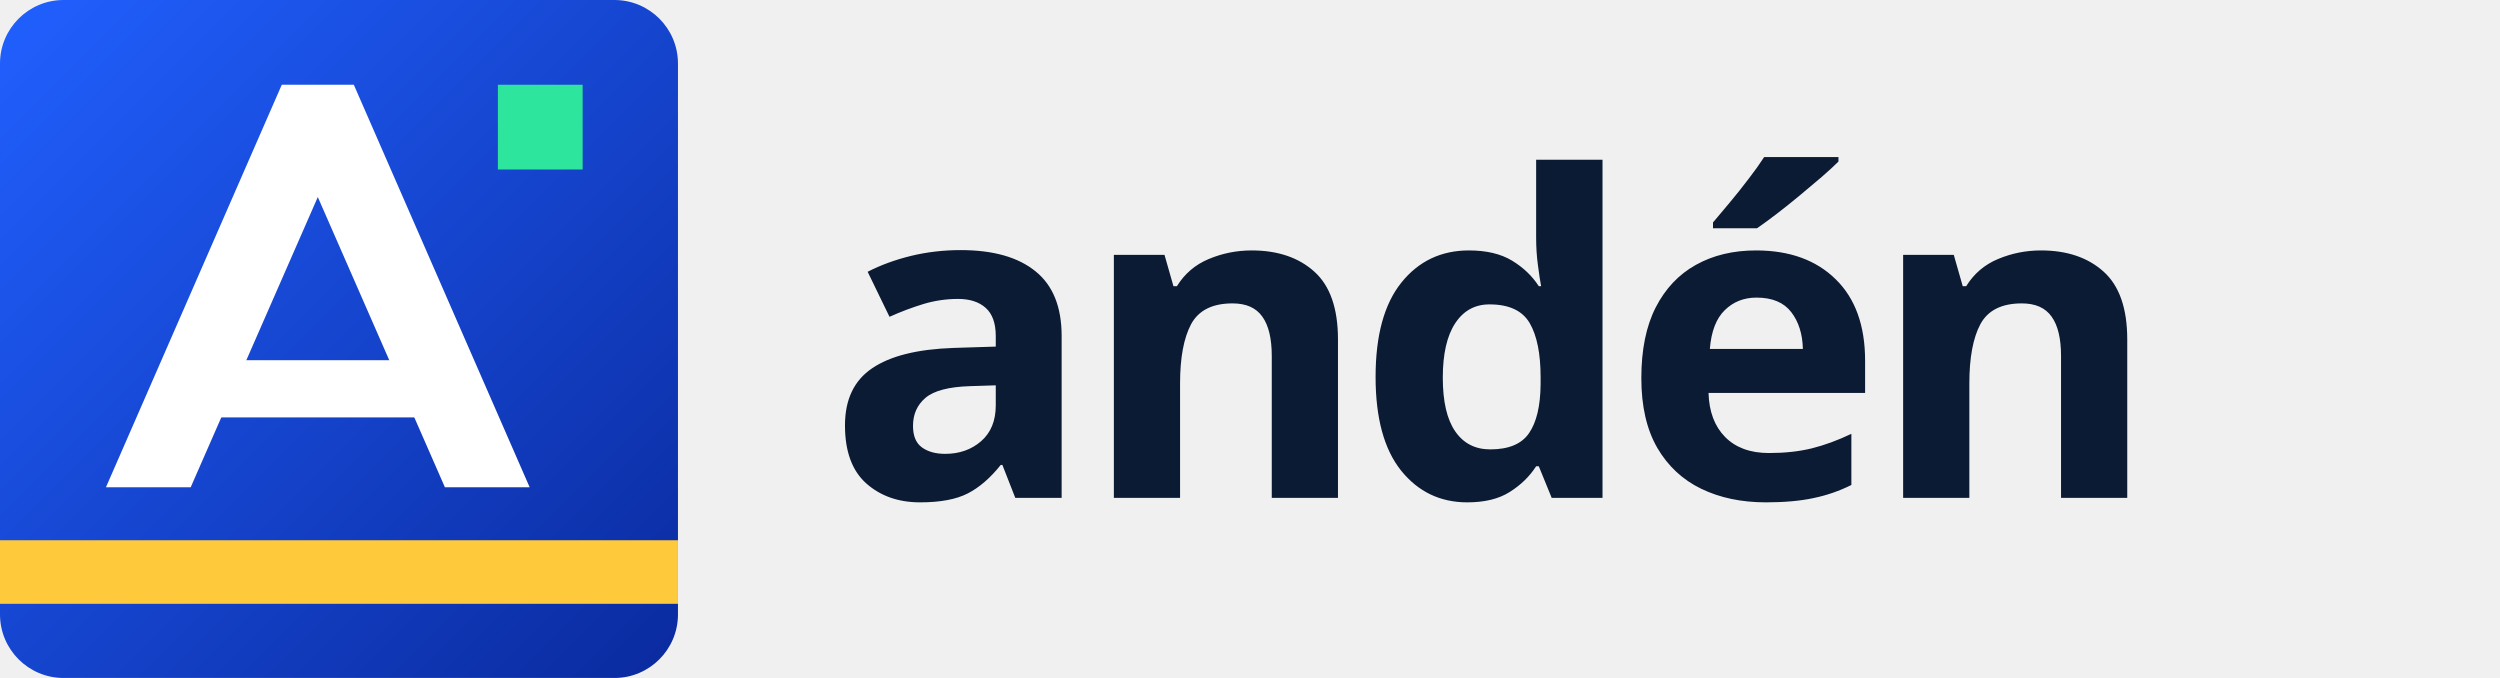
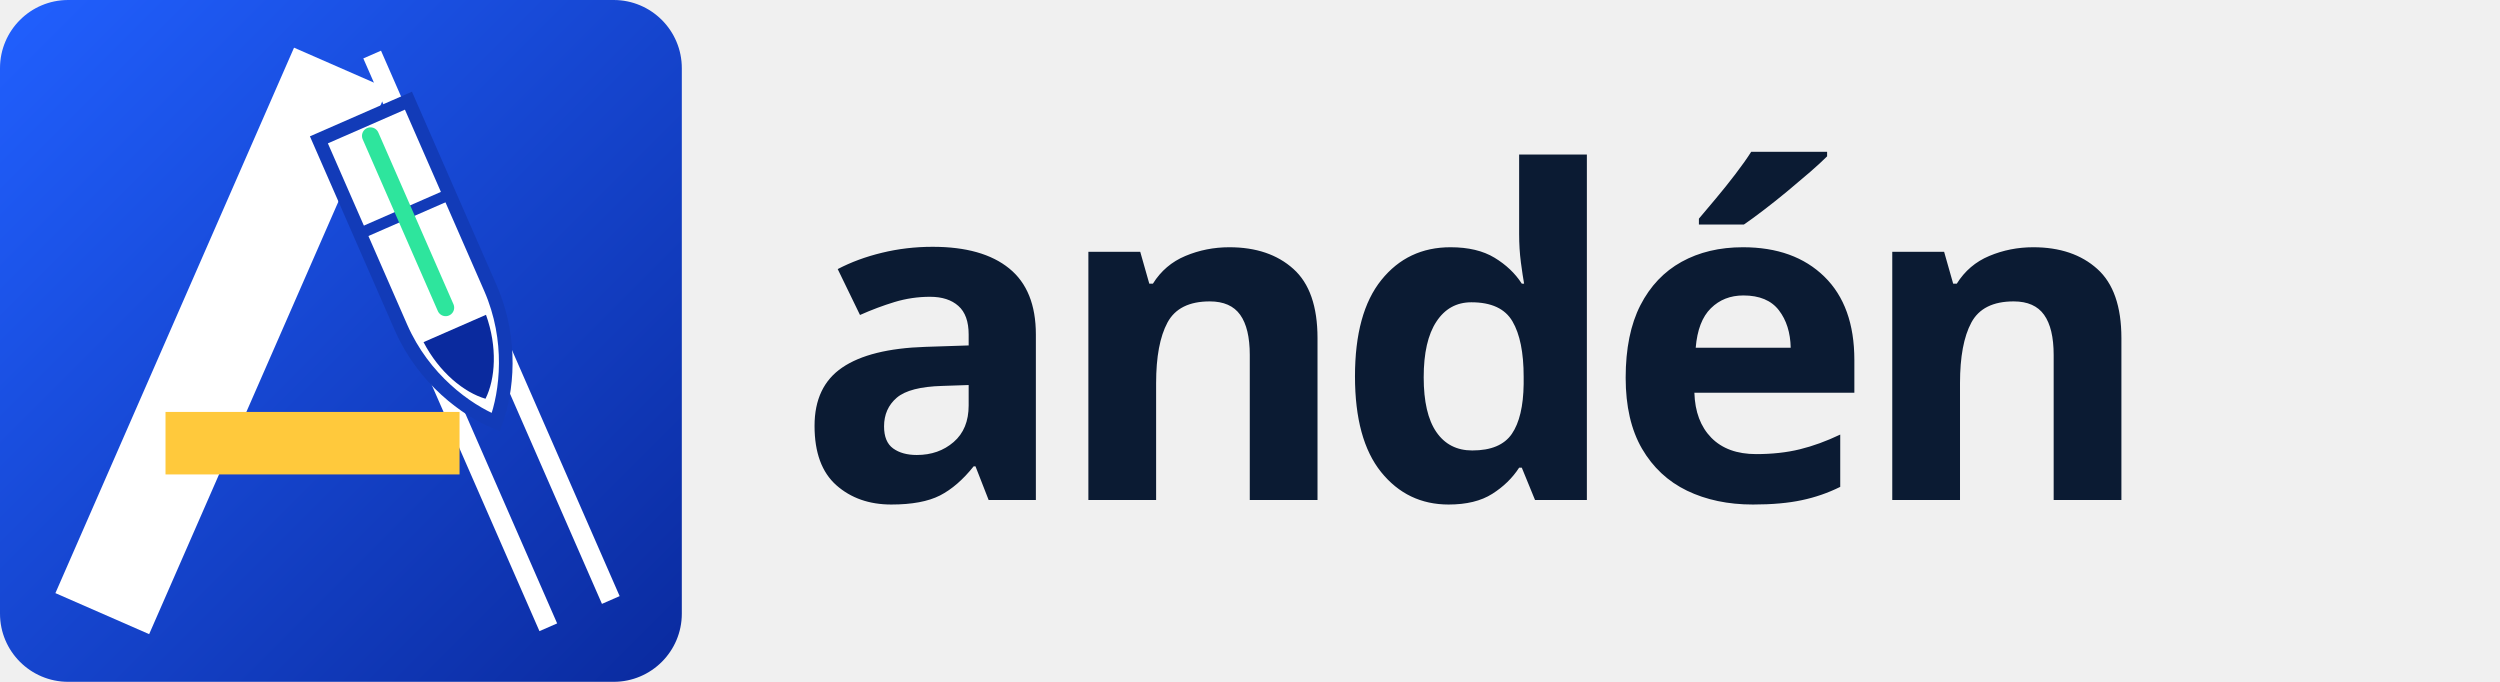
- <svg xmlns="http://www.w3.org/2000/svg" viewBox="0 0 236 64" role="img" aria-label="Andén">
+ <svg xmlns="http://www.w3.org/2000/svg" viewBox="0 0 440 120" role="img" aria-label="Andén">
  <defs>
    <linearGradient id="g" x1="0" y1="0" x2="1" y2="1">
      <stop offset="0" stop-color="#2160FF" />
      <stop offset="1" stop-color="#0A2A9E" />
    </linearGradient>
  </defs>
-   <rect width="64" height="64" rx="6" fill="url(#g)" />
-   <path d="M10 46 26.6 8h6.8L50 46h-8L30 18.6 18 46Z" fill="#fff" />
-   <path d="M20.3 34h19.4l2.2 5.4H18.1Z" fill="#fff" />
-   <rect x="47" y="8" width="8" height="8" fill="#2EE59D" />
-   <rect y="51" width="64" height="6" fill="#FFC93C" />
-   <text x="78" y="47" font-family="Lexend, 'Segoe UI', sans-serif" font-weight="700" font-size="42" fill="#0B1B33" letter-spacing="-1.5">andén</text>
+   <rect width="120" height="120" rx="12" fill="url(#g)" />
+   <path d="M51.75 8.39L68.25 15.61L26.25 111.61L9.75 104.39Z" fill="#fff" />
+   <path d="M65.5 9.6L107.5 105.6" stroke="#fff" stroke-width="3.4" />
+   <path d="M54.5 14.4L96.5 110.4" stroke="#fff" stroke-width="3.4" />
+   <rect x="29.13" y="72.5" width="51.75" height="11" fill="#FFC93C" />
+   <g transform="translate(76.03 48.65) rotate(66.37)">
+     <path d="M-30 -8.6 H6 C16 -8.6 24 -3.87 28 0 C24 3.87 16 8.6 6 8.6 H-30 Z" fill="#fff" stroke="#123BB8" stroke-width="2.4" />
+     <path d="M10 -6 C16 -5.6 21 -3 23.5 0 C21 3 16 5.6 10 6 Z" fill="#0A2A9E" />
+     <path d="M-12 -8.6 V8.6" stroke="#123BB8" stroke-width="2" />
+     <path d="M-27 0 H6" stroke="#2EE59D" stroke-width="3" stroke-linecap="round" />
+   </g>
+   <text x="140" y="88" font-family="Lexend, Segoe UI, sans-serif" font-weight="700" font-size="80" fill="#0B1B33" letter-spacing="-3">andén</text>
</svg>
